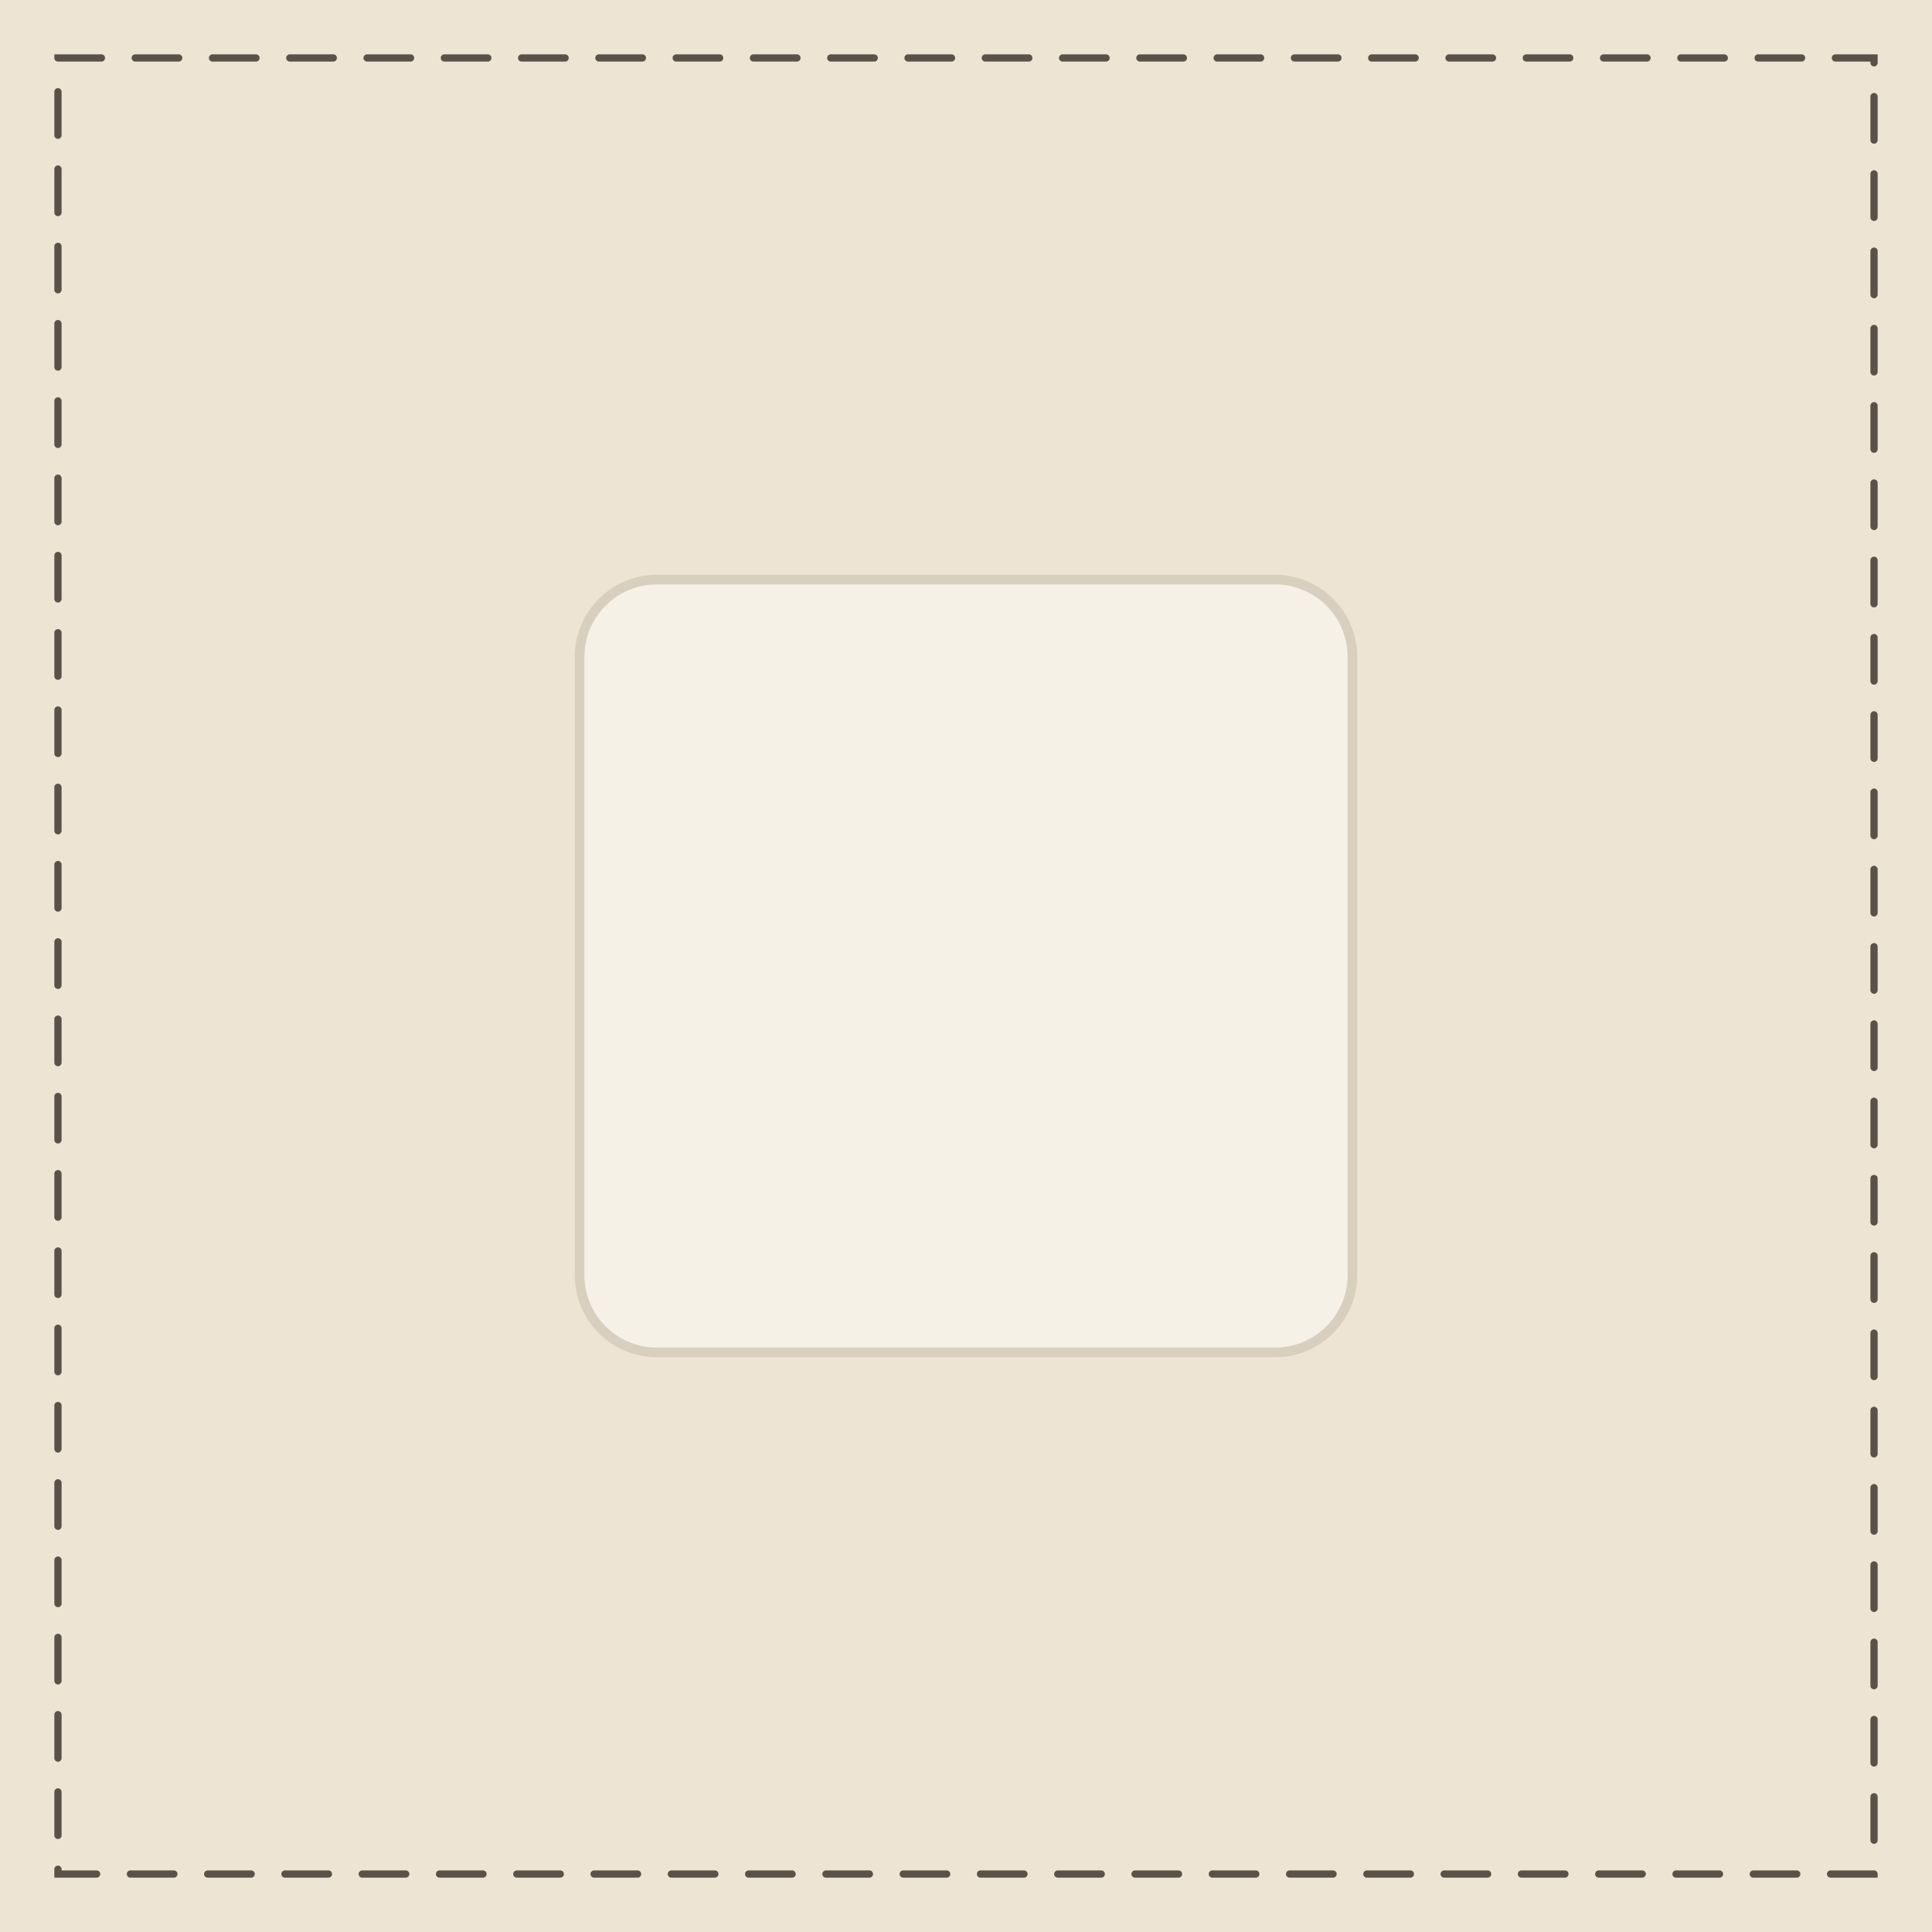
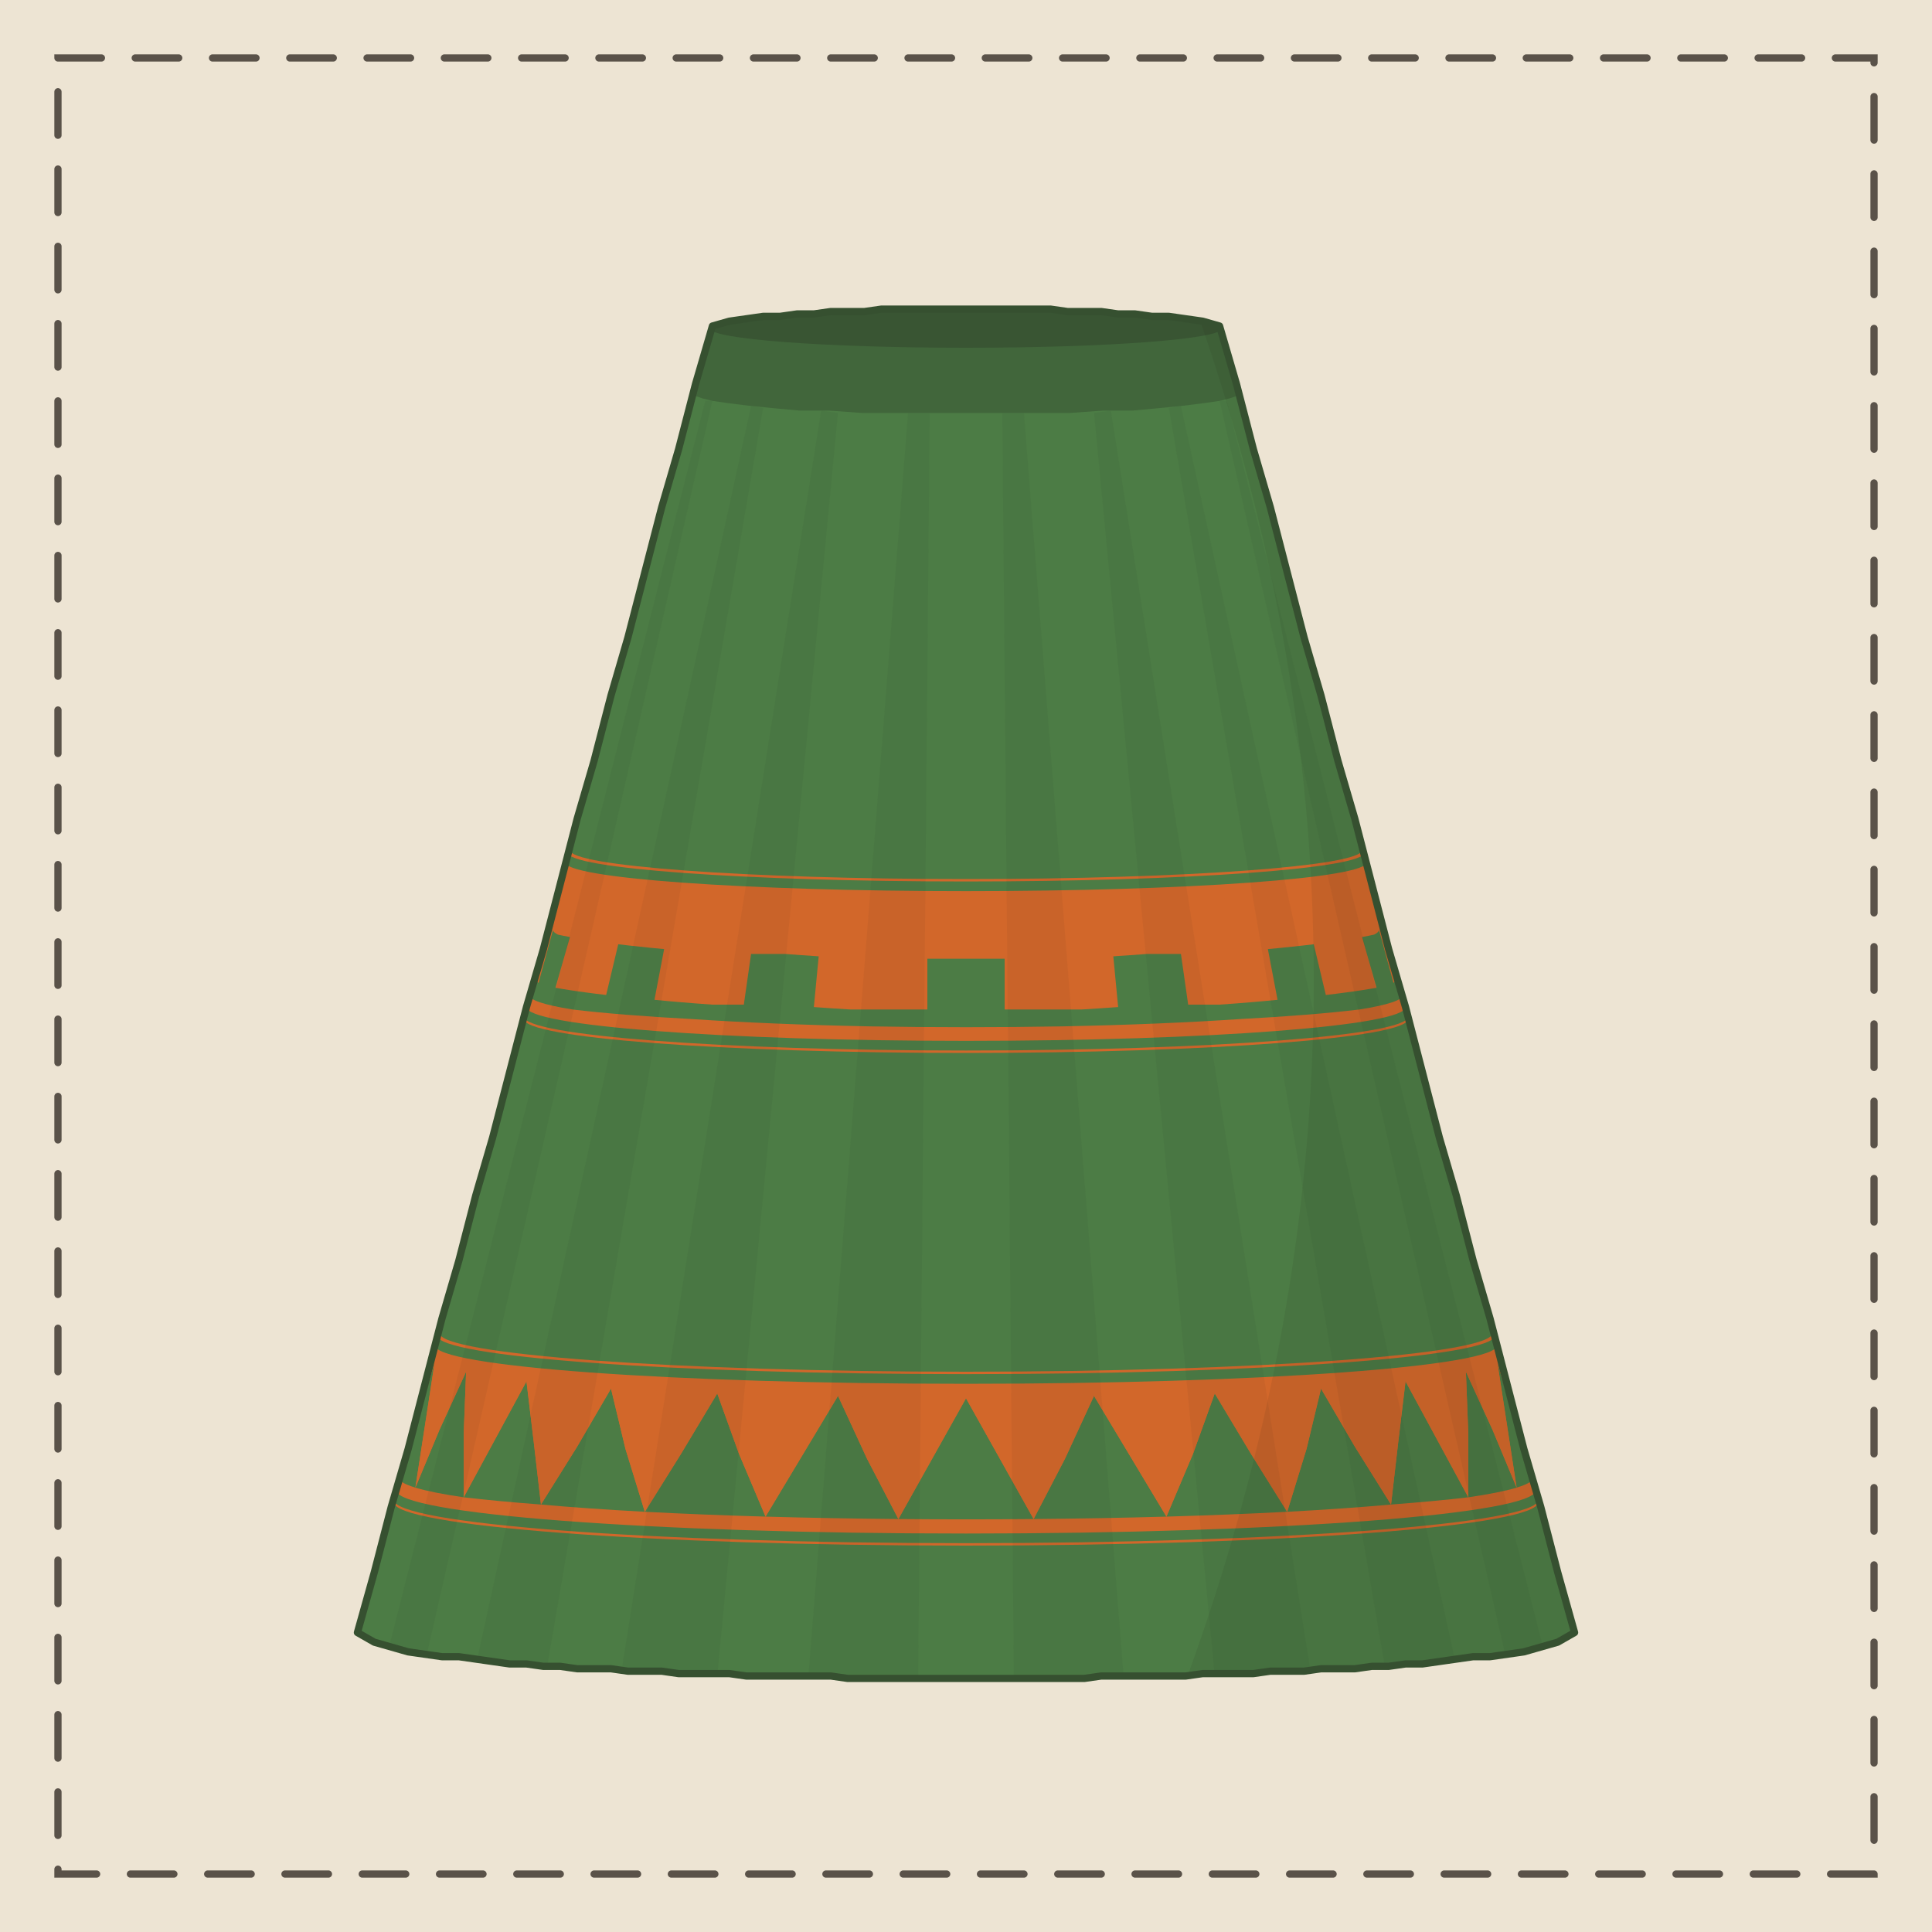
<svg xmlns="http://www.w3.org/2000/svg" width="800" height="800" viewBox="0 0 800 800">
+   <defs>
+     <path id="s1" d="M148 676L155 651L162 624L169 600L176 573L183 546L190 522L197 495L204 471L211 444L218 417L225 393L232 366L239 339L246 315L253 288L260 264L267 237L274 210L281 186L288 159L295 135L302 133L309 132L316 131L323 131L330 130L337 130L344 129L351 129L358 129L365 128L372 128L379 128L386 128L393 128L400 128L407 128L414 128L421 128L428 128L435 128L442 129L449 129L456 129L463 130L470 130L477 131L484 131L491 132L498 133L505 135L512 159L519 186L526 210L533 237L540 264L547 288L554 315L561 339L568 366L575 393L582 417L589 444L596 471L603 495L610 522L617 546L624 573L631 600L638 624L645 651L652 676L652 676L645 680L638 682L631 684L624 685L617 686L610 686L603 687L596 688L589 689L582 689L575 690L568 690L561 691L554 691L547 691L540 692L533 692L526 692L519 693L512 693L505 693L498 693L491 694L484 694L477 694L470 694L463 694L456 694L449 695L442 695L435 695L428 695L421 695L414 695L407 695L400 695L393 695L386 695L379 695L372 695L365 695L358 695L351 695L344 694L337 694L330 694L323 694L316 694L309 694L302 693L295 693L288 693L281 693L274 692L267 692L260 692L253 691L246 691L239 691L232 690L225 690L218 689L211 689L204 688L197 687L190 686L183 686L176 685L169 684L162 682L155 680L148 676Z" />
+     <clipPath id="c1">
+       <use href="#s1" />
+     </clipPath>
+   </defs>
  <rect width="800" height="800" fill="#EDE4D3" />
+   <use href="#s1" fill="#4C7C45" />
+   <g clip-path="url(#c1)">
+     <path d="M236 352A164 12 0 0 0 564 352L574 387L583 422A183 14 0 0 1 217 422L226 387L236 352Z" fill="#D2672A" />
+     <path d="M219 412L225 391A175 13 0 0 0 226 392L232 371A169 13 0 0 0 234 372A169 13 0 0 0 237 373A169 13 0 0 0 242 374L236 395A175 13 0 0 0 242 396L237 418A181 14 0 0 1 219 412ZM237 418L242 396A175 13 0 0 0 250 397L255 376A169 13 0 0 0 263 377A169 13 0 0 0 273 378A169 13 0 0 0 283 379L279 400A175 13 0 0 0 291 401L287 422A181 14 0 0 1 237 418ZM287 422L291 401A175 13 0 0 0 304 401L307 380A169 13 0 0 0 320 381A169 13 0 0 0 334 381A169 13 0 0 0 348 381L346 403A175 13 0 0 0 361 403L360 425A181 14 0 0 1 287 422ZM360 425L361 403A175 13 0 0 0 377 404L377 382A169 13 0 0 0 392 382A169 13 0 0 0 408 382A169 13 0 0 0 423 382L423 404A175 13 0 0 0 439 403L440 425A181 14 0 0 1 360 425ZM440 425L439 403A175 13 0 0 0 454 403L452 381A169 13 0 0 0 466 381A169 13 0 0 0 480 381A169 13 0 0 0 493 380L496 401A175 13 0 0 0 509 401L513 422A181 14 0 0 1 440 425ZM513 422L509 401A175 13 0 0 0 521 400L517 379A169 13 0 0 0 527 378A169 13 0 0 0 537 377A169 13 0 0 0 545 376L550 397A175 13 0 0 0 558 396L563 418A181 14 0 0 1 513 422ZM563 418L558 396A175 13 0 0 0 564 395L558 374A169 13 0 0 0 563 373A169 13 0 0 0 566 372A169 13 0 0 0 568 371L574 392A175 13 0 0 0 575 391L581 412A181 14 0 0 1 563 418Z" fill="#4C7C45" />
+     <path d="M233 363L227 384A173 13 0 0 0 227 384L221 405A179 13 0 0 0 221 405A179 13 0 0 0 222 405A179 13 0 0 0 223 407L229 385A173 13 0 0 0 231 387L237 365A167 13 0 0 1 233 363ZM237 365L231 387A173 13 0 0 0 236 388L230 409A179 13 0 0 0 236 410A179 13 0 0 0 243 411A179 13 0 0 0 251 412L256 391A173 13 0 0 0 265 392L269 370A167 13 0 0 1 237 365ZM269 370L265 392A173 13 0 0 0 275 393L271 414A179 13 0 0 0 282 415A179 13 0 0 0 295 416A179 13 0 0 0 308 416L311 395A173 13 0 0 0 325 395L327 374A167 13 0 0 1 269 370ZM327 374L325 395A173 13 0 0 0 339 396L337 417A179 13 0 0 0 352 418A179 13 0 0 0 368 418A179 13 0 0 0 384 418L384 397A173 13 0 0 0 400 397L400 375A167 13 0 0 1 327 374ZM400 375L400 397A173 13 0 0 0 416 397L416 418A179 13 0 0 0 432 418A179 13 0 0 0 448 418A179 13 0 0 0 463 417L461 396A173 13 0 0 0 475 395L473 374A167 13 0 0 1 400 375ZM473 374L475 395A173 13 0 0 0 489 395L492 416A179 13 0 0 0 505 416A179 13 0 0 0 518 415A179 13 0 0 0 529 414L525 393A173 13 0 0 0 535 392L531 370A167 13 0 0 1 473 374ZM531 370L535 392A173 13 0 0 0 544 391L549 412A179 13 0 0 0 557 411A179 13 0 0 0 564 410A179 13 0 0 0 570 409L564 388A173 13 0 0 0 569 387L563 365A167 13 0 0 1 531 370ZM563 365L569 387A173 13 0 0 0 571 385L577 407A179 13 0 0 0 578 405A179 13 0 0 0 579 405A179 13 0 0 0 579 405L573 384A173 13 0 0 0 573 384L567 363A167 13 0 0 1 563 365Z" fill="#D2672A" />
+     <path d="M235 353A165 12 0 0 0 565 353L566 357A166 12 0 0 1 234 357L235 353Z" fill="#4C7C45" />
+     <path d="M218 417A182 14 0 0 0 582 417L583 421A183 14 0 0 1 217 421L218 417Z" fill="#4C7C45" />
+     <path d="M238 344A162 12 0 0 0 562 344L564 350A164 12 0 0 1 236 350L238 344Z" fill="#4C7C45" />
+     <path d="M216 424A184 14 0 0 0 584 424L586 430A186 14 0 0 1 214 430L216 424Z" fill="#4C7C45" />
+     <path d="M182 552A218 16 0 0 0 618 552L628 587L637 622A237 18 0 0 1 163 622L172 587L182 552Z" fill="#D2672A" />
+     <path d="M165 611L173 588L180 564L176 590L172 616A235 18 0 0 1 165 611ZM172 616L182 592L193 568L192 594L192 620A235 18 0 0 1 172 616ZM192 620L205 596L218 572L221 597L224 623A235 18 0 0 1 192 620ZM224 623L239 599L253 575L259 600L267 626A235 18 0 0 1 224 623ZM267 626L282 602L297 577L306 602L317 628A235 18 0 0 1 267 626ZM317 628L332 603L347 578L359 604L372 629A235 18 0 0 1 317 628ZM372 629L386 604L400 579L414 604L428 629A235 18 0 0 1 372 629ZM428 629L441 604L453 578L468 603L483 628A235 18 0 0 1 428 629ZM483 628L494 602L503 577L518 602L533 626A235 18 0 0 1 483 628ZM533 626L541 600L547 575L561 599L576 623A235 18 0 0 1 533 626ZM576 623L579 597L582 572L595 596L608 620A235 18 0 0 1 576 623ZM608 620L608 594L607 568L618 592L628 616A235 18 0 0 1 608 620ZM628 616L624 590L620 564L627 588L635 611A235 18 0 0 1 628 616Z" fill="#4C7C45" />
+     <path d="M179 562A221 17 0 0 0 180 564L173 588L165 611L172 587L179 562ZM180 564A221 17 0 0 0 193 568L182 592L172 616L176 590L180 564ZM193 568A221 17 0 0 0 218 572L205 596L192 620L192 594L193 568ZM218 572A221 17 0 0 0 253 575L239 599L224 623L221 597L218 572ZM253 575A221 17 0 0 0 297 577L282 602L267 626L259 600L253 575ZM297 577A221 17 0 0 0 347 578L332 603L317 628L306 602L297 577ZM347 578A221 17 0 0 0 400 579L386 604L372 629L359 604L347 578ZM400 579A221 17 0 0 0 453 578L441 604L428 629L414 604L400 579ZM453 578A221 17 0 0 0 503 577L494 602L483 628L468 603L453 578ZM503 577A221 17 0 0 0 547 575L541 600L533 626L518 602L503 577ZM547 575A221 17 0 0 0 582 572L579 597L576 623L561 599L547 575ZM582 572A221 17 0 0 0 607 568L608 594L608 620L595 596L582 572ZM607 568A221 17 0 0 0 620 564L624 590L628 616L618 592L607 568ZM620 564A221 17 0 0 0 621 562L628 587L635 611L627 588L620 564Z" fill="#D2672A" />
+     <path d="M181 553A219 16 0 0 0 619 553L620 557A220 16 0 0 1 180 557L181 553Z" fill="#4C7C45" />
+     <path d="M164 617A236 18 0 0 0 636 617L637 621A237 18 0 0 1 163 621L164 617Z" fill="#4C7C45" />
+     <path d="M184 544A216 16 0 0 0 616 544L618 550A218 16 0 0 1 182 550L184 544Z" fill="#4C7C45" />
+     <path d="M162 624A238 18 0 0 0 638 624L640 630A240 18 0 0 1 160 630L162 624Z" fill="#4C7C45" />
+     <path d="M292 166L295 166L172 706L156 702ZM311 168L316 169L223 711L193 708ZM340 170L347 171L295 715L254 713ZM376 171L385 171L380 716L333 716ZM415 171L424 171L467 716L420 716ZM453 171L460 170L546 713L505 715ZM484 169L489 168L607 708L577 711ZM505 166L508 166L644 702L628 706Z" fill="#1C1A17" fill-opacity="0.05" />
+     <path d="M294 125L295 126L298 127L302 128L308 129L316 130L325 131L335 132L347 132L359 133L373 133L386 133L400 133L414 133L427 133L441 133L453 132L465 132L475 131L484 130L492 129L498 128L502 127L505 126L506 125L513 163L512 164L509 165L505 166L498 167L490 168L480 169L469 170L457 170L443 171L429 171L415 171L400 171L385 171L371 171L357 171L343 170L331 170L320 169L310 168L302 167L295 166L291 165L288 164L287 163Z" fill="#41663B" />
+     <ellipse cx="400" cy="136" rx="106" ry="8" fill="#395533" />
+     <path d="M491 116Q597 406 491 696L692 696L692 116Z" fill="#1C1A17" fill-opacity="0.08" />
+   </g>
+   <use href="#s1" fill="none" stroke="#365030" stroke-width="3" stroke-linejoin="round" />
  <rect x="24" y="24" width="752" height="752" fill="none" stroke="#5A5249" stroke-width="3" stroke-linecap="round" stroke-dasharray="18 14" />
-   <rect x="240" y="240" width="320" height="320" rx="32" fill="#F6F1E7" stroke="#D9CFBF" stroke-width="4" />
</svg>
